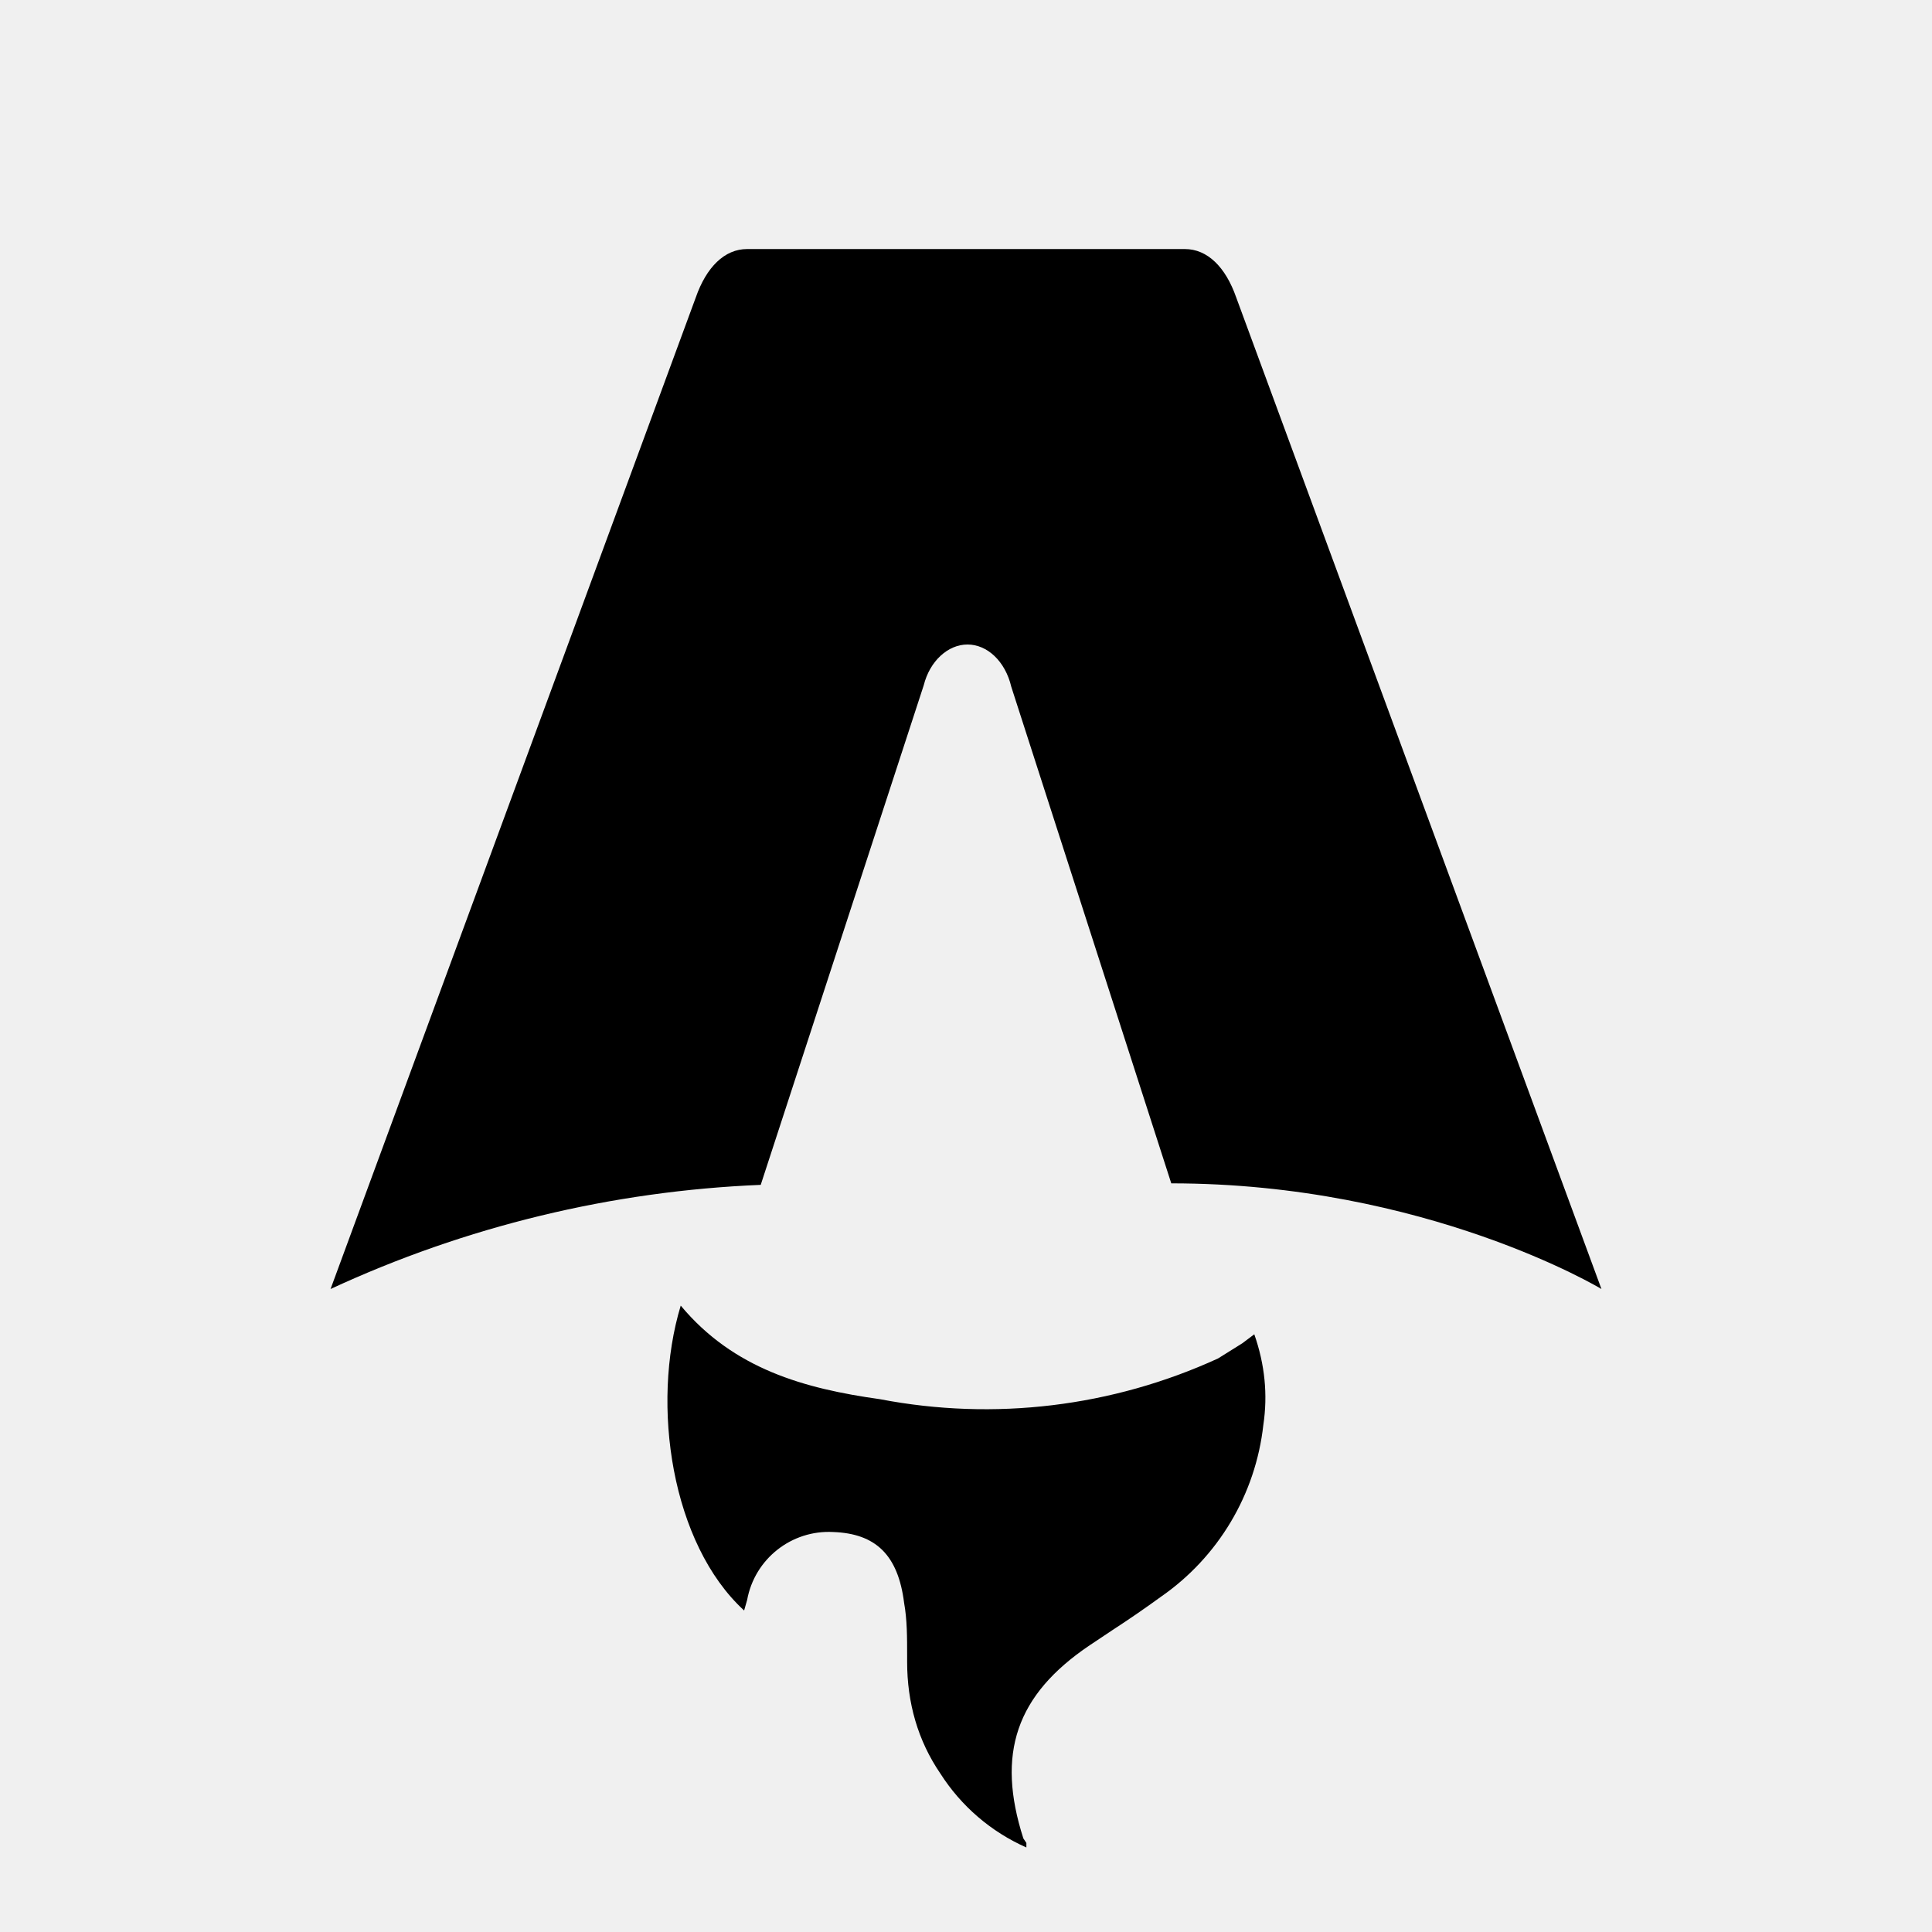
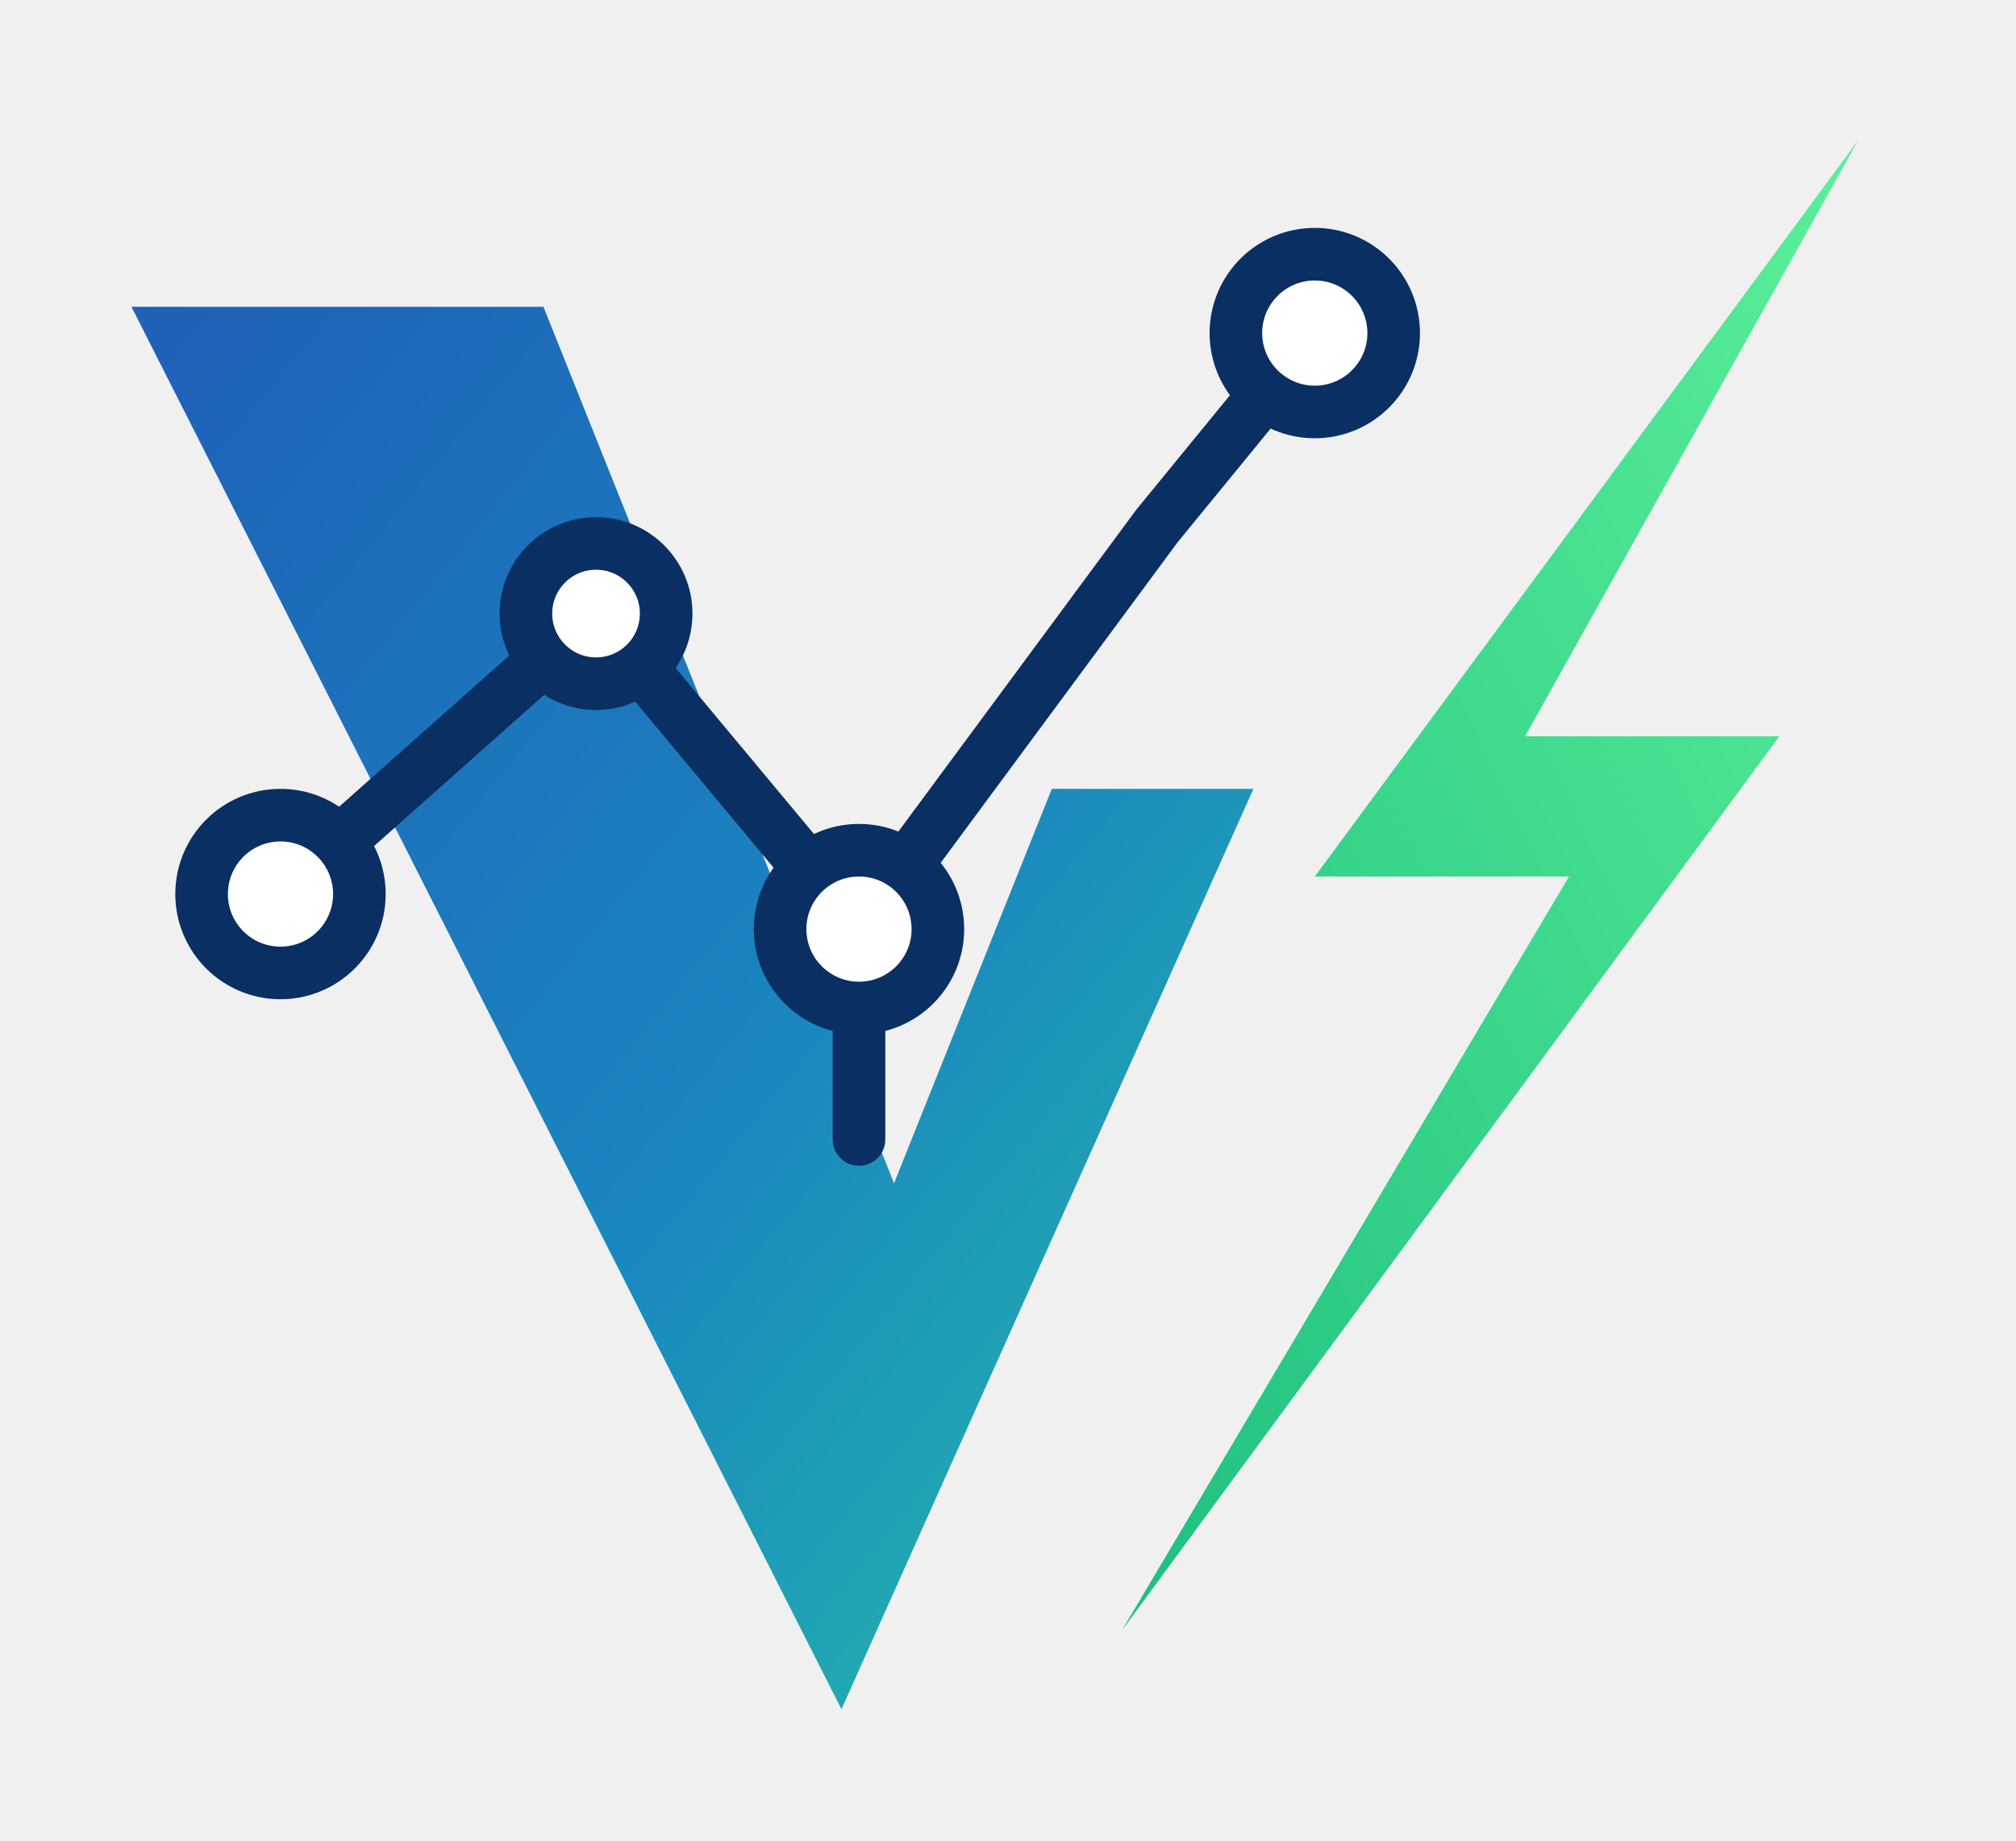
- <svg xmlns="http://www.w3.org/2000/svg" fill="none" viewBox="0 0 128 128">
-   <path d="M50.4 78.5a75.1 75.1 0 0 0-28.5 6.9l24.2-65.7c.7-2 1.9-3.2 3.4-3.2h29c1.5 0 2.7 1.2 3.4 3.2l24.2 65.7s-11.6-7-28.5-7L67 45.5c-.4-1.7-1.6-2.8-2.9-2.8-1.3 0-2.5 1.1-2.9 2.7L50.4 78.5Zm-1.1 28.2Zm-4.2-20.2c-2 6.6-.6 15.8 4.2 20.2a17.5 17.5 0 0 1 .2-.7 5.5 5.5 0 0 1 5.7-4.5c2.8.1 4.3 1.5 4.7 4.7.2 1.1.2 2.3.2 3.5v.4c0 2.7.7 5.2 2.2 7.4a13 13 0 0 0 5.7 4.9v-.3l-.2-.3c-1.8-5.6-.5-9.5 4.4-12.8l1.5-1a73 73 0 0 0 3.2-2.2 16 16 0 0 0 6.8-11.4c.3-2 .1-4-.6-6l-.8.6-1.6 1a37 37 0 0 1-22.4 2.7c-5-.7-9.7-2-13.2-6.2Z" />
-   <style>
-         path { fill: #000; }
-         @media (prefers-color-scheme: dark) {
-             path { fill: #FFF; }
-         }
-     </style>
+ <svg xmlns="http://www.w3.org/2000/svg" viewBox="0 10 230 210">
+   <defs>
+     <linearGradient id="vGradI" x1="0" y1="0" x2="1" y2="1">
+       <stop offset="0" stop-color="#1F5FB8" />
+       <stop offset="0.55" stop-color="#1A86BF" />
+       <stop offset="1" stop-color="#26BFA8" />
+     </linearGradient>
+     <linearGradient id="boltGradI" x1="1" y1="0" x2="0" y2="1">
+       <stop offset="0" stop-color="#5BF09A" />
+       <stop offset="1" stop-color="#1DBF7F" />
+     </linearGradient>
+   </defs>
+   <path d="M15 45 L62 45 L102 145 L120 100 L143 100 L96 205 Z" fill="url(#vGradI)" />
+   <path d="M212 26 L150 110 L179 110 L128 196 L203 94 L174 94 Z" fill="url(#boltGradI)" />
+   <g fill="none" stroke="#0A2F63" stroke-width="6" stroke-linecap="round" stroke-linejoin="round">
+     <polyline points="32,112 68,80 98,116 132,70 150,48" />
+     <line x1="98" y1="116" x2="98" y2="140" />
+   </g>
+   <g fill="#FFFFFF" stroke="#0A2F63" stroke-width="6">
+     <circle cx="32" cy="112" r="9" />
+     <circle cx="68" cy="80" r="8" />
+     <circle cx="98" cy="116" r="9" />
+     <circle cx="150" cy="48" r="9" />
+   </g>
</svg>
